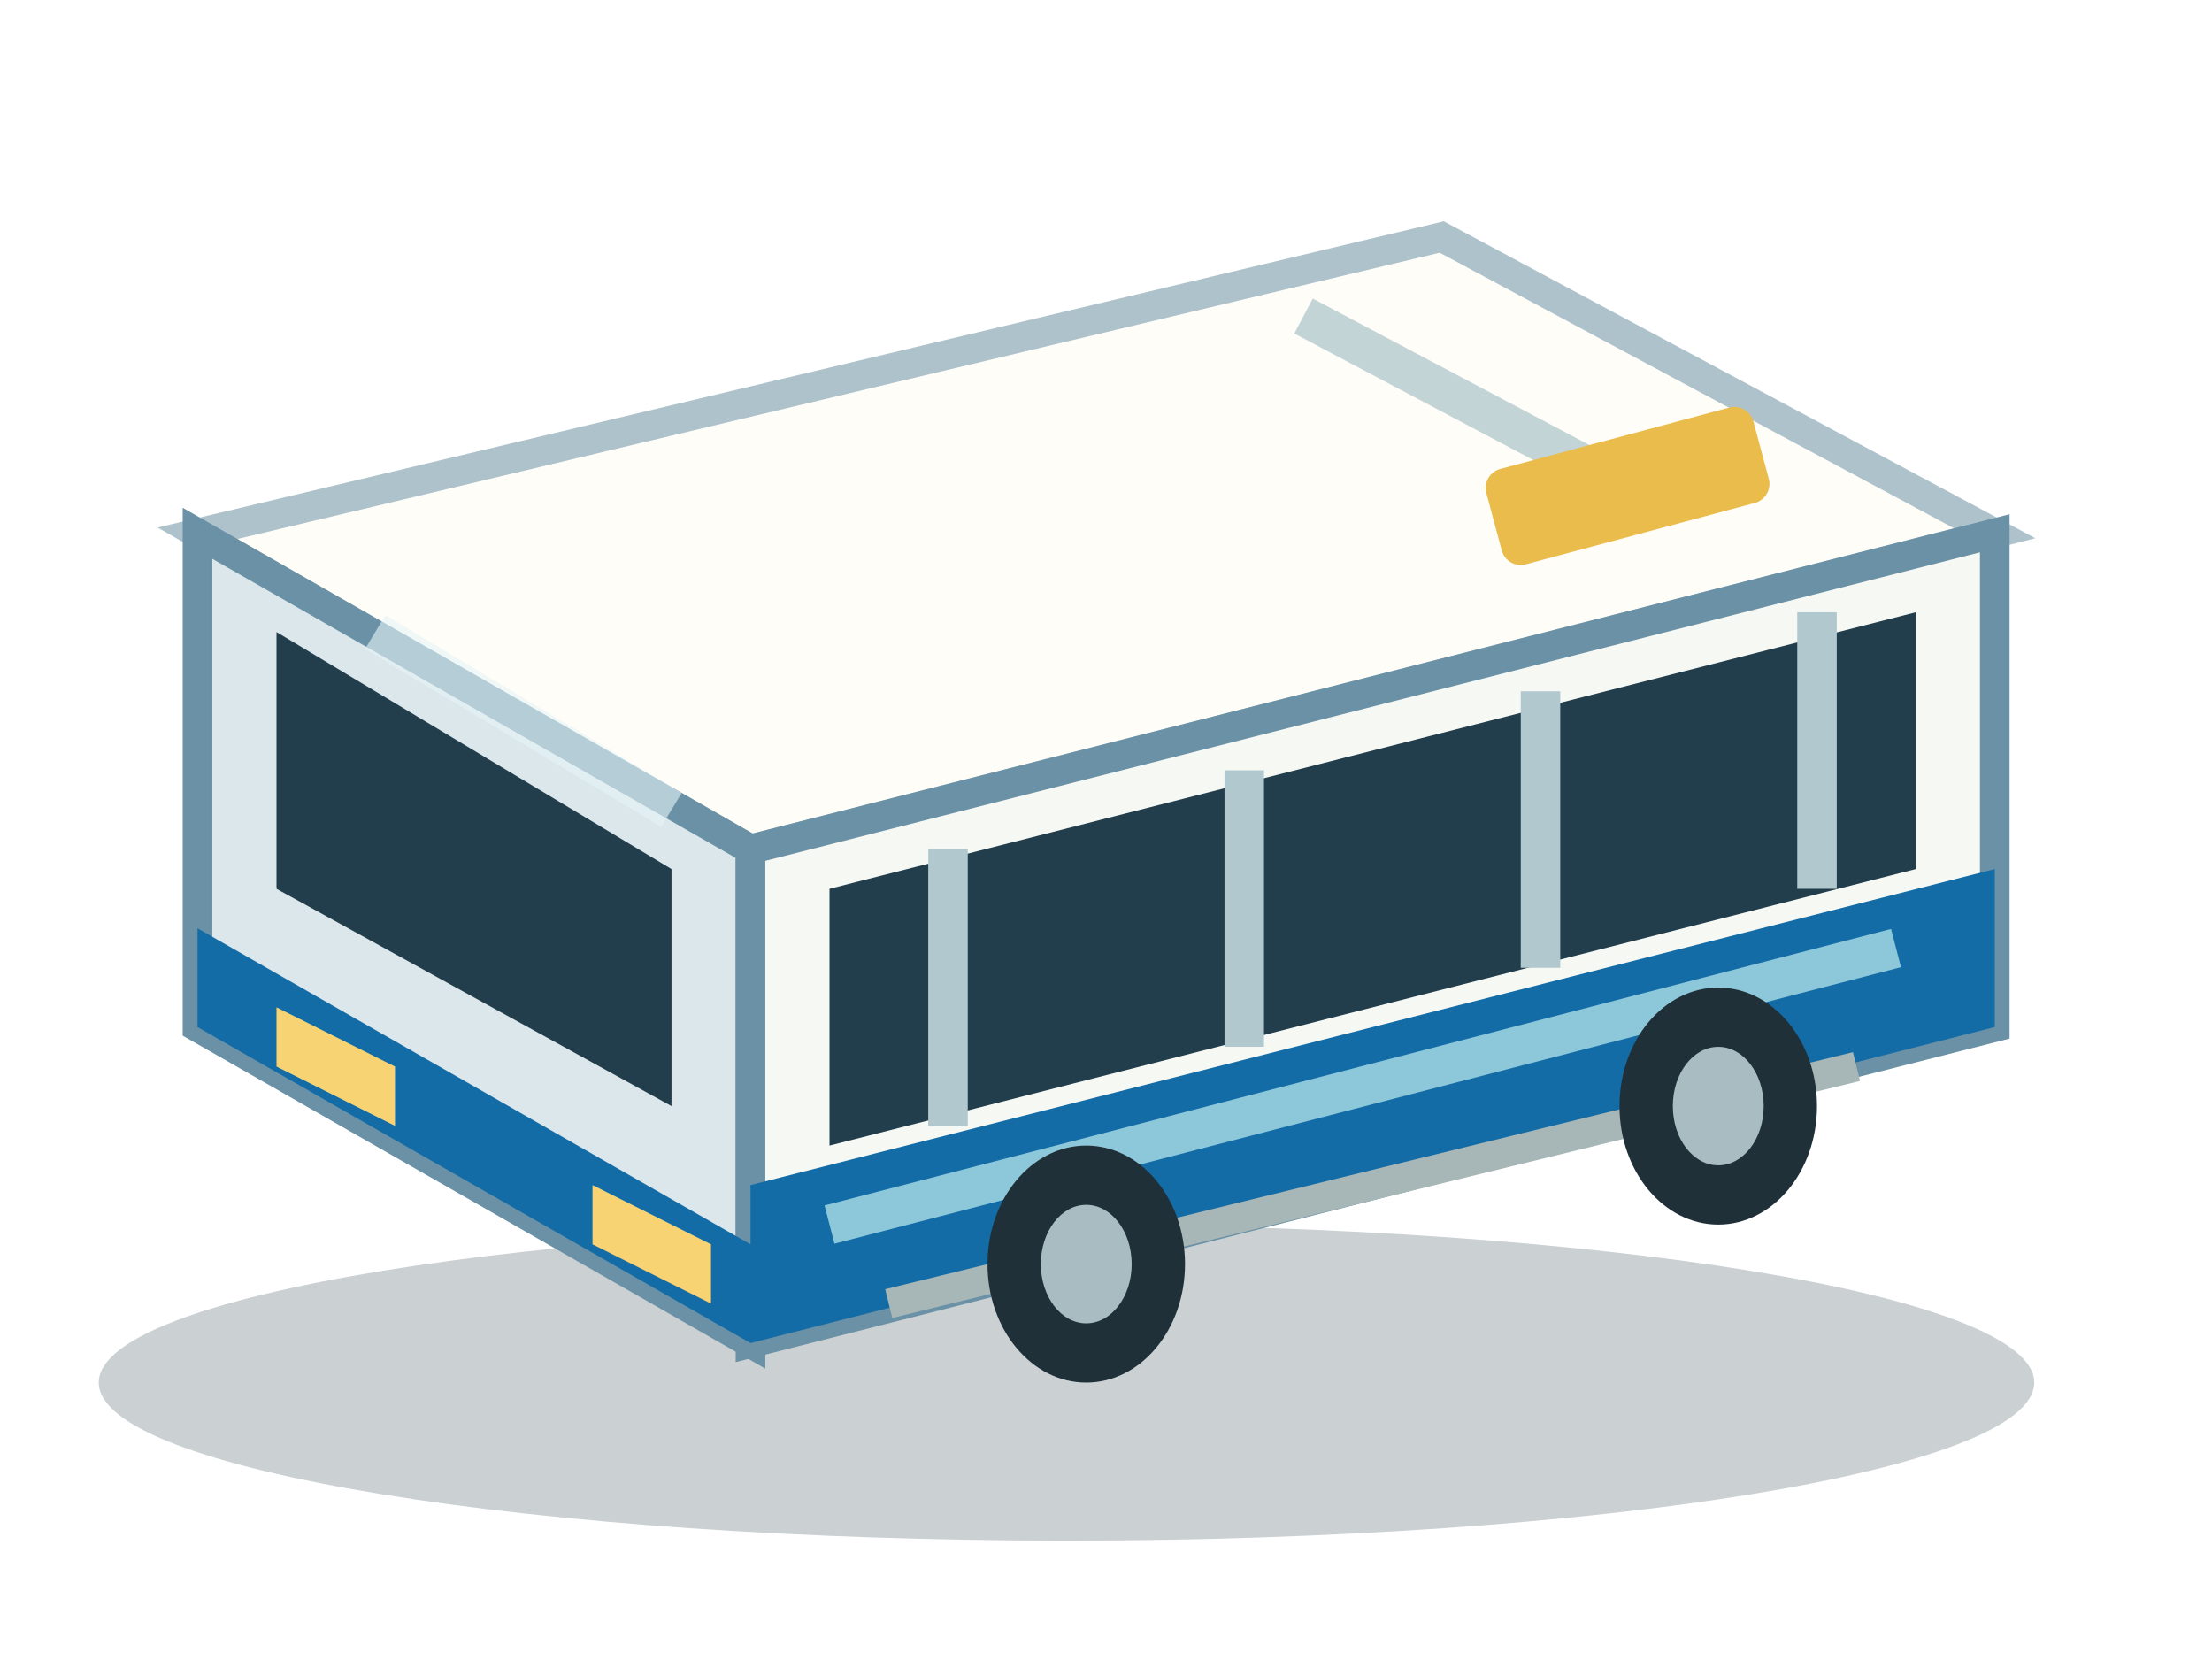
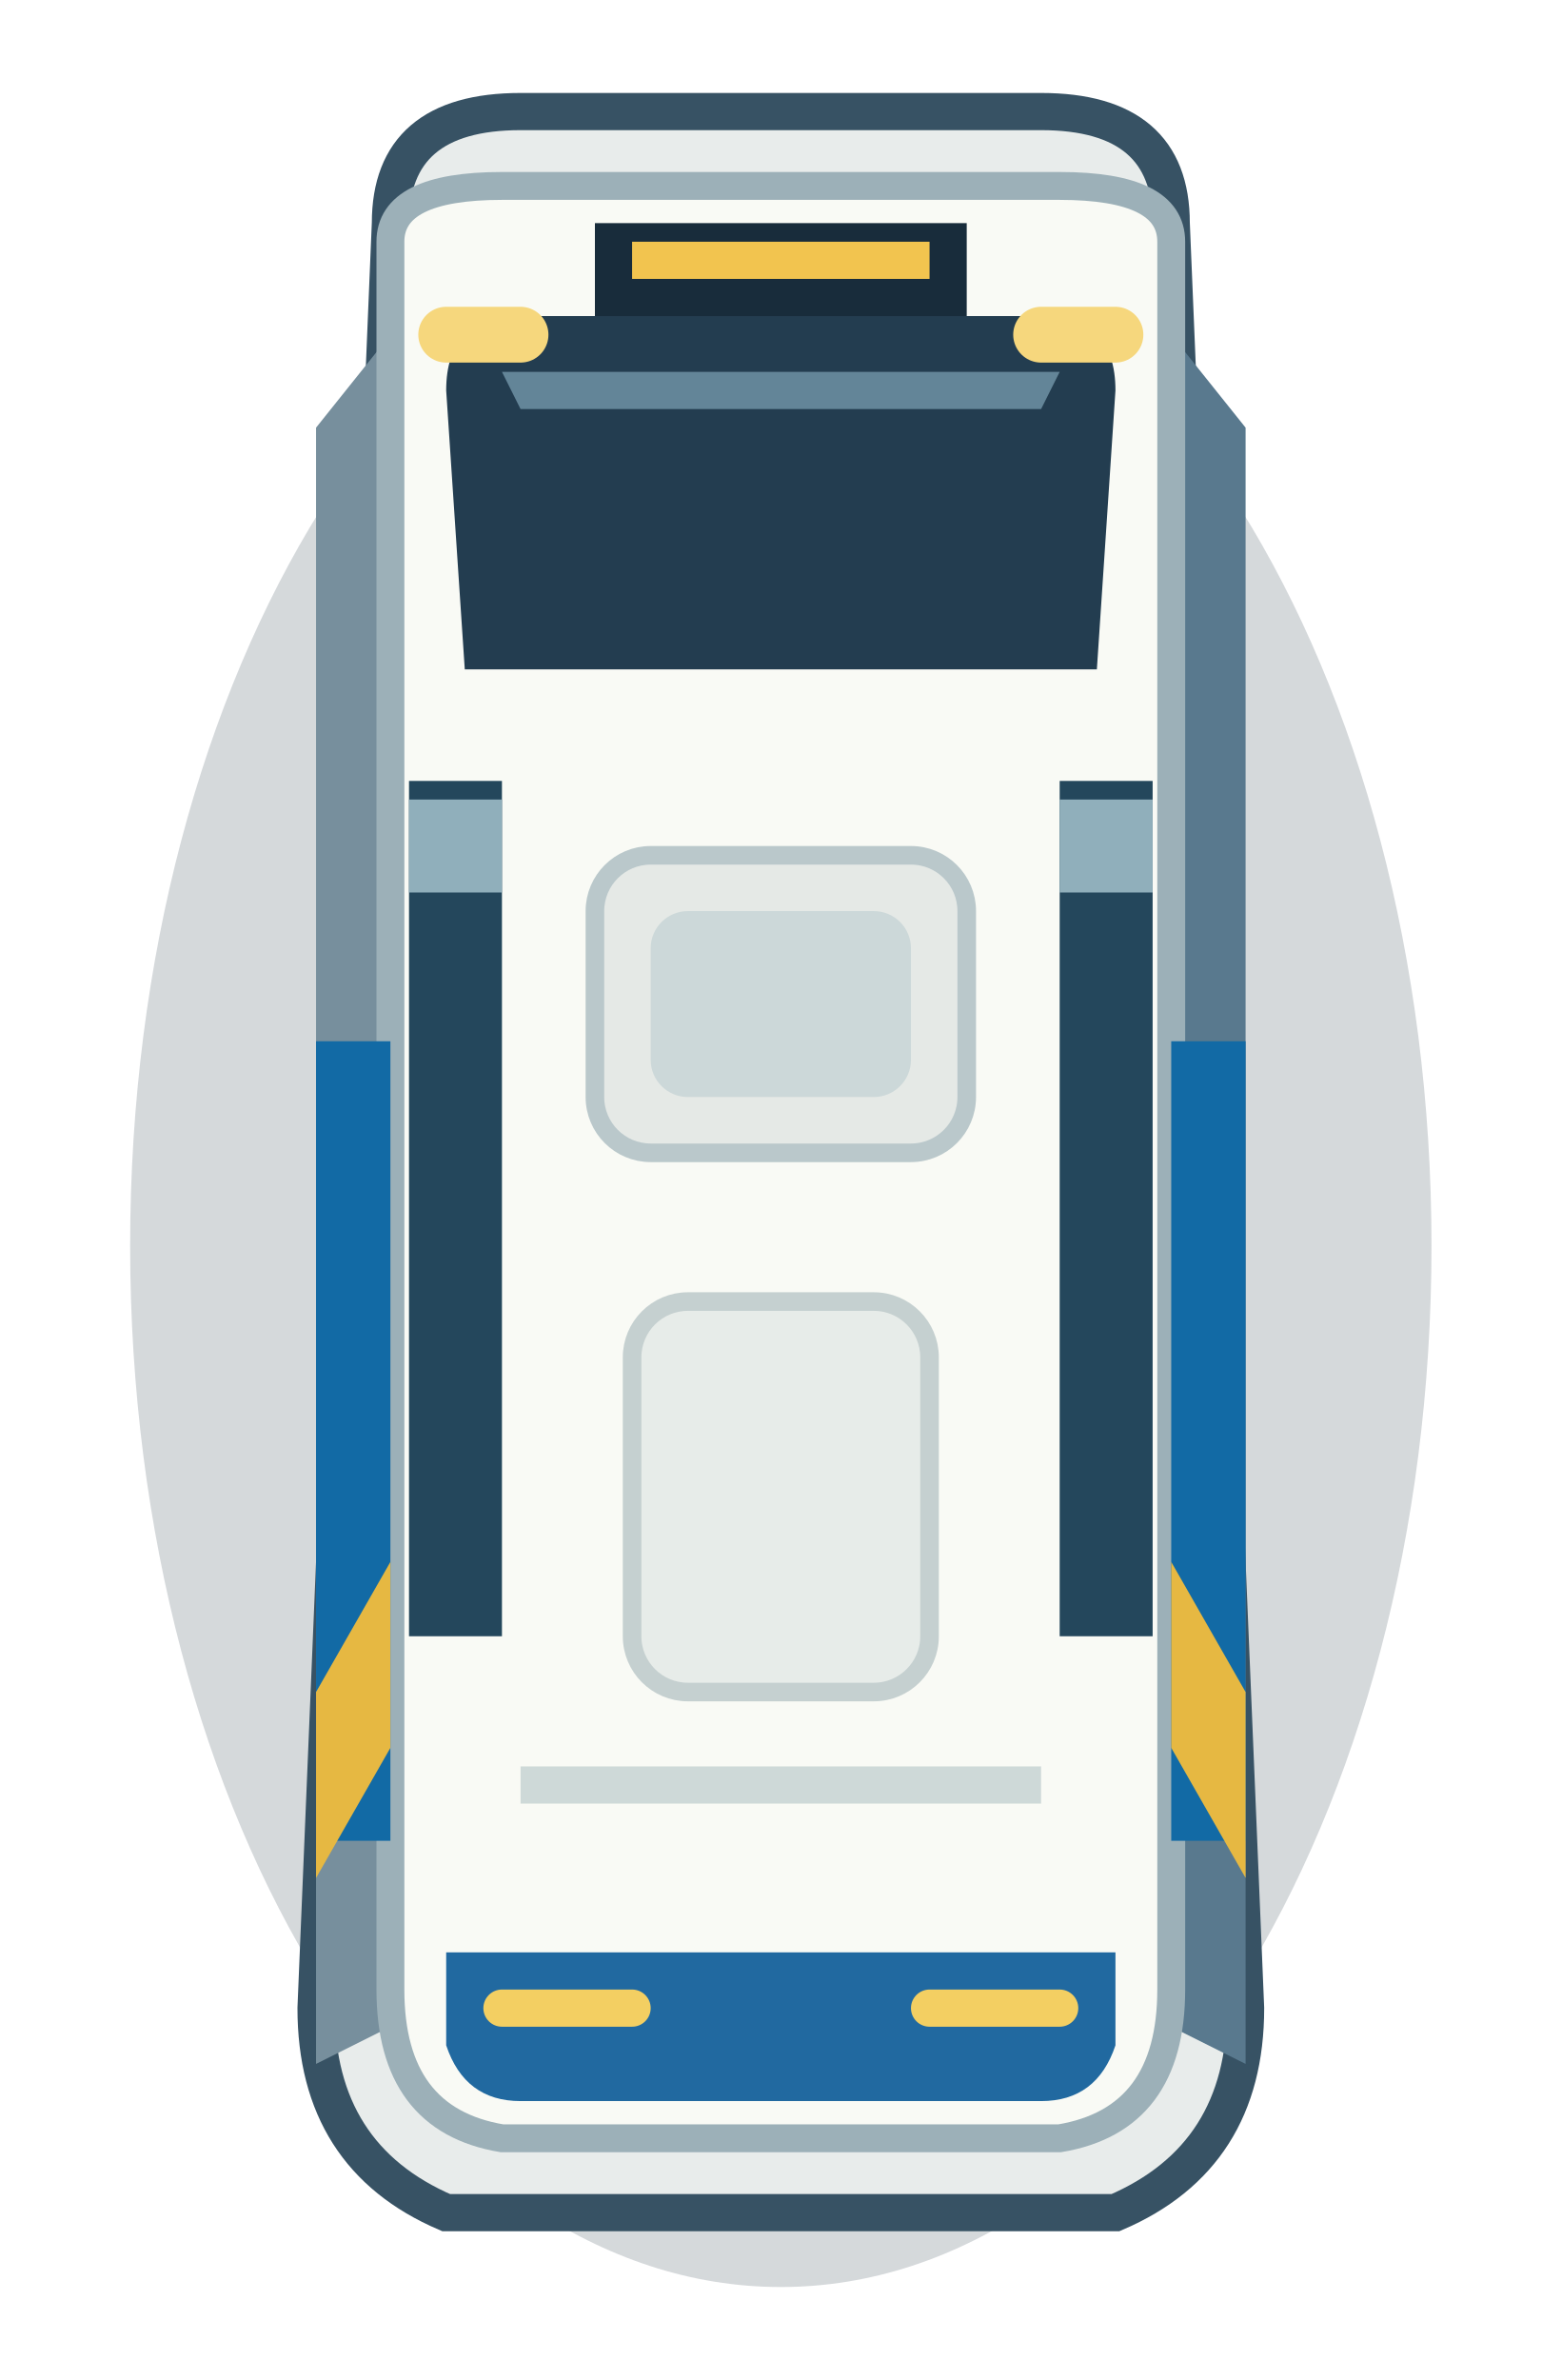
- <svg xmlns="http://www.w3.org/2000/svg" width="112" height="84" viewBox="0 0 112 84">
-   <ellipse cx="54" cy="70" rx="49" ry="8" fill="#102a38" opacity=".22" />
-   <path d="M10 27 73 12 101 27 38 43Z" fill="#fffdf8" stroke="#aec2cc" stroke-width="1.5" />
-   <path d="M10 27 38 43v25L10 52Z" fill="#dce7eb" stroke="#6a91a5" stroke-width="1.5" />
-   <path d="M38 43 101 27v25L38 68Z" fill="#f6f8f4" stroke="#6a91a5" stroke-width="1.5" />
-   <path d="M42 45 97 31v13L42 58Z" fill="#223e4c" />
-   <path d="M48 43v14m15-18v14m15-18v14m14-18v14" stroke="#b1c8ce" stroke-width="2" />
-   <path d="M14 32 34 44v12L14 45Z" fill="#223e4c" />
-   <path d="M10 47 38 63v5L10 52Zm28 13 63-16v8L38 68Z" fill="#146ca7" />
-   <path d="M42 62 96 48" stroke="#8dc8da" stroke-width="2" />
-   <path d="M45 66 94 54" stroke="#a7b6b6" stroke-width="1.5" />
-   <path d="M19 32 34 41" stroke="#e6f5f6" stroke-width="2" opacity=".6" />
-   <path d="M66 16 83 25" stroke="#c3d4d7" stroke-width="2" />
-   <rect x="75" y="24" width="14" height="5" rx="1" transform="rotate(-15 75 24)" fill="#e9bc4b" />
-   <path d="M14 51v3l6 3v-3Zm16 9v3l6 3v-3Z" fill="#f8d373" />
-   <ellipse cx="55" cy="64" rx="5" ry="6" fill="#203039" />
-   <ellipse cx="55" cy="64" rx="2.3" ry="3" fill="#a9bcc2" />
-   <ellipse cx="87" cy="56" rx="5" ry="6" fill="#203039" />
-   <ellipse cx="87" cy="56" rx="2.3" ry="3" fill="#a9bcc2" />
+ <svg xmlns="http://www.w3.org/2000/svg" width="84" height="128" viewBox="0 0 84 128">
+   <ellipse cx="42" cy="67" rx="35" ry="56" fill="#182b3a" opacity=".18" />
+   <path d="M21 12Q21 6 28 6H56Q63 6 63 12L67 108Q67 116 60 119H24Q17 116 17 108Z" fill="#e8eceb" stroke="#375264" stroke-width="2" />
+   <path d="M17 23 21 18v91l-4 2Z" fill="#778f9d" />
+   <path d="M63 18 67 23v88l-4-2Z" fill="#59798e" />
+   <path d="M21 13Q21 10 27 10H57Q63 10 63 13V107Q63 114 57 115H27Q21 114 21 107Z" fill="#f9faf5" stroke="#9cb0b8" stroke-width="1.5" />
+   <path d="M24 21Q24 17 28 17H56Q60 17 60 21L59 36H25Z" fill="#233d50" />
+   <path d="M27 20H57L56 22H28Z" fill="#7397aa" opacity=".8" />
+   <path d="M32 12H52V17H32Z" fill="#182c3b" />
+   <path d="M34 13H50V15H34Z" fill="#f2c44f" />
+   <path d="M22 42H27V88H22Zm35 0h5v46h-5Z" fill="#24475c" />
+   <path d="M22 43H27V48H22Zm35 0h5v5h-5Z" fill="#90afbb" />
+   <path d="M17 56H21V99H17Zm46 0h4v43h-4Z" fill="#126aa5" />
+   <path d="M17 91 21 84v10l-4 7Zm46-7 4 7v10l-4-7Z" fill="#e6b842" />
+   <path d="M24 105H60V110Q59 113 56 113H28Q25 113 24 110Z" fill="#2169a0" />
+   <path d="M27 108H34M50 108H57" stroke="#f3cf62" stroke-width="2" stroke-linecap="round" />
+   <rect x="32" y="46" width="20" height="16" rx="3" fill="#e5e9e6" stroke="#bac8cb" />
+   <rect x="35" y="49" width="14" height="10" rx="2" fill="#ccd8d9" />
+   <rect x="34" y="70" width="16" height="21" rx="3" fill="#e7ece9" stroke="#c5d0d0" />
+   <path d="M28 96H56" stroke="#ced9d8" stroke-width="2" />
+   <path d="M24 18H28M56 18H60" stroke="#f6d77d" stroke-width="3" stroke-linecap="round" />
</svg>
